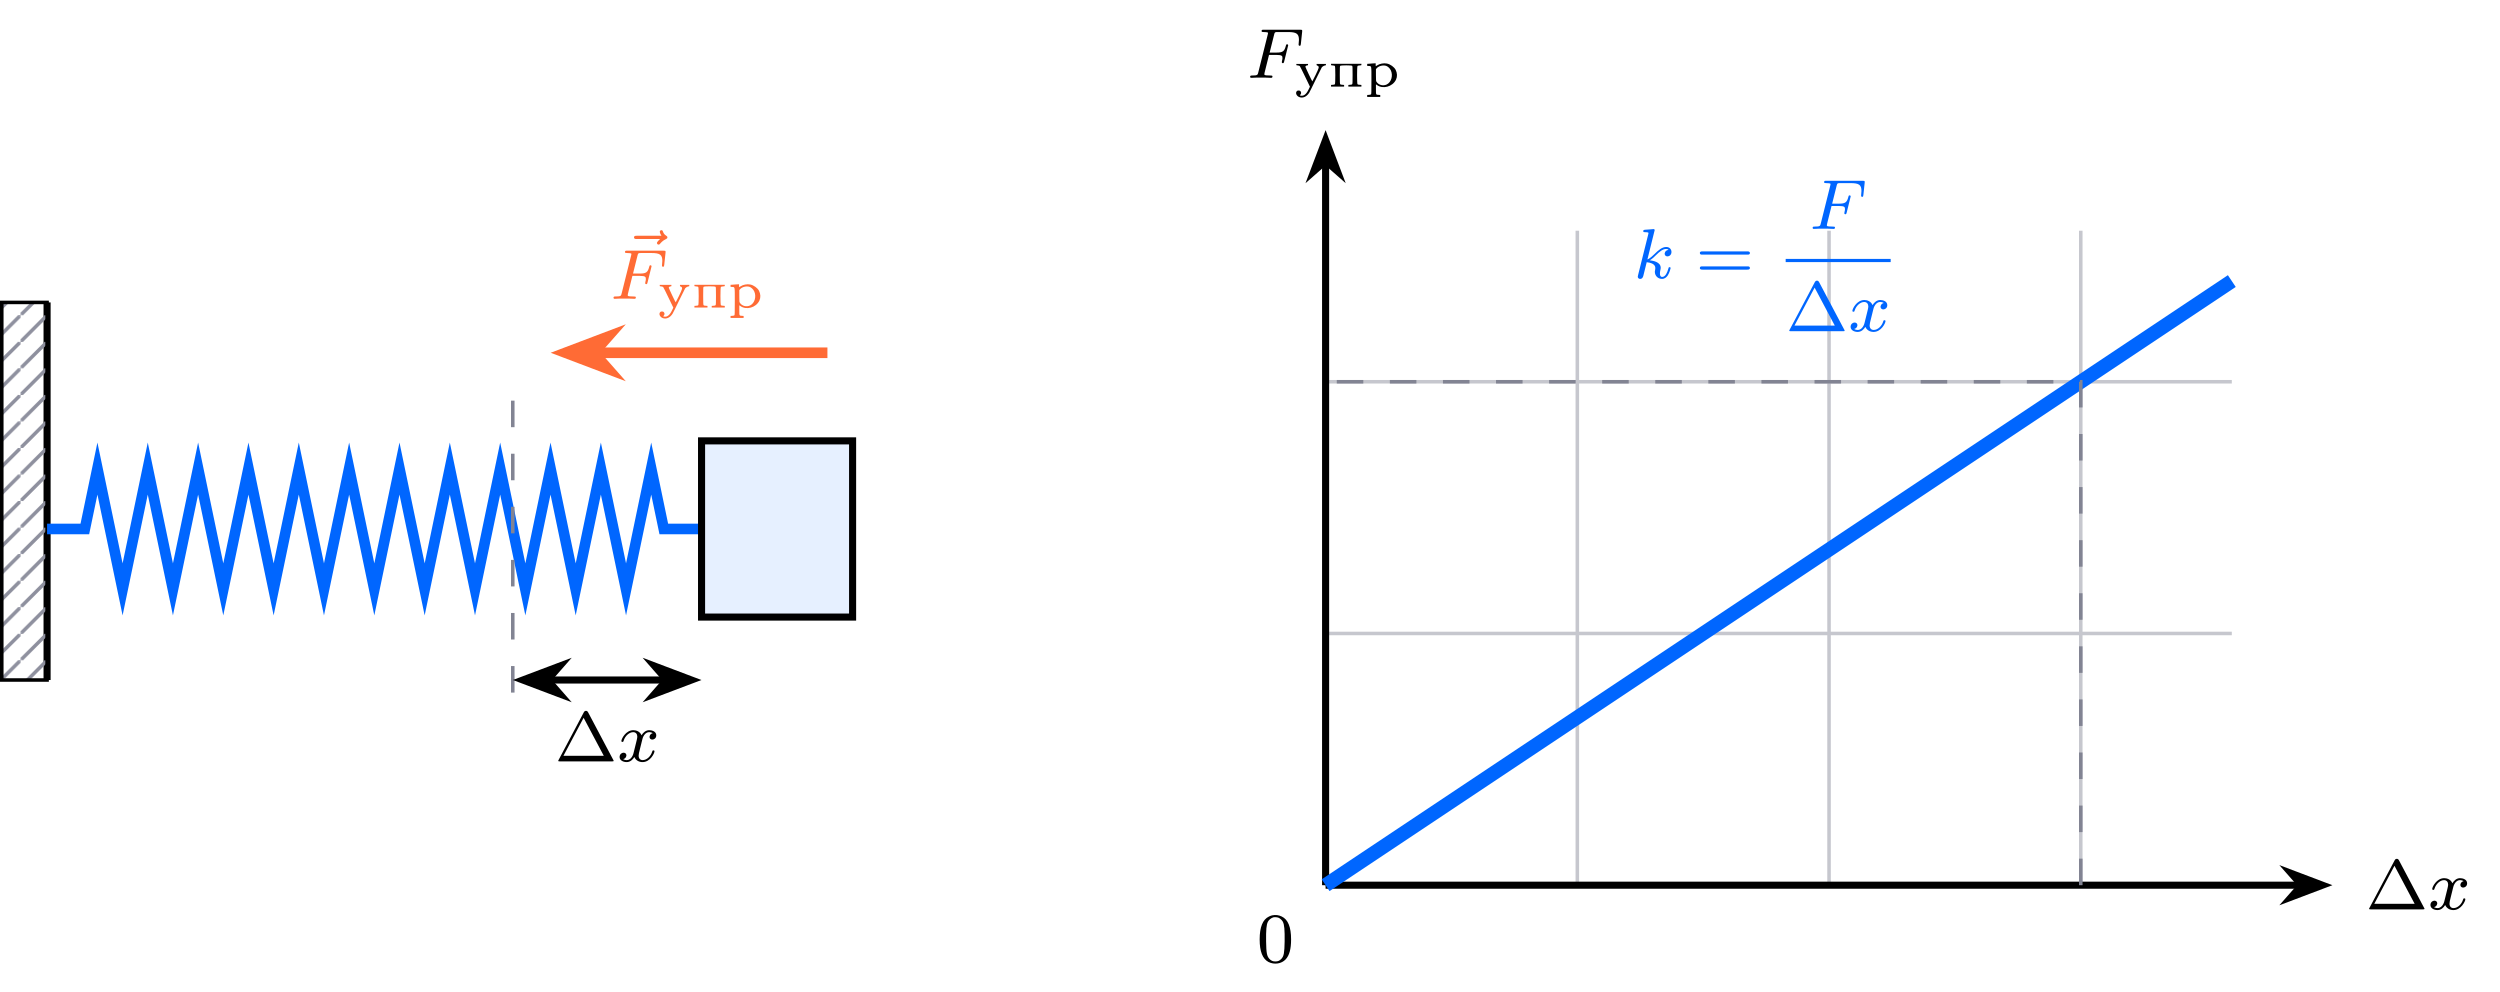
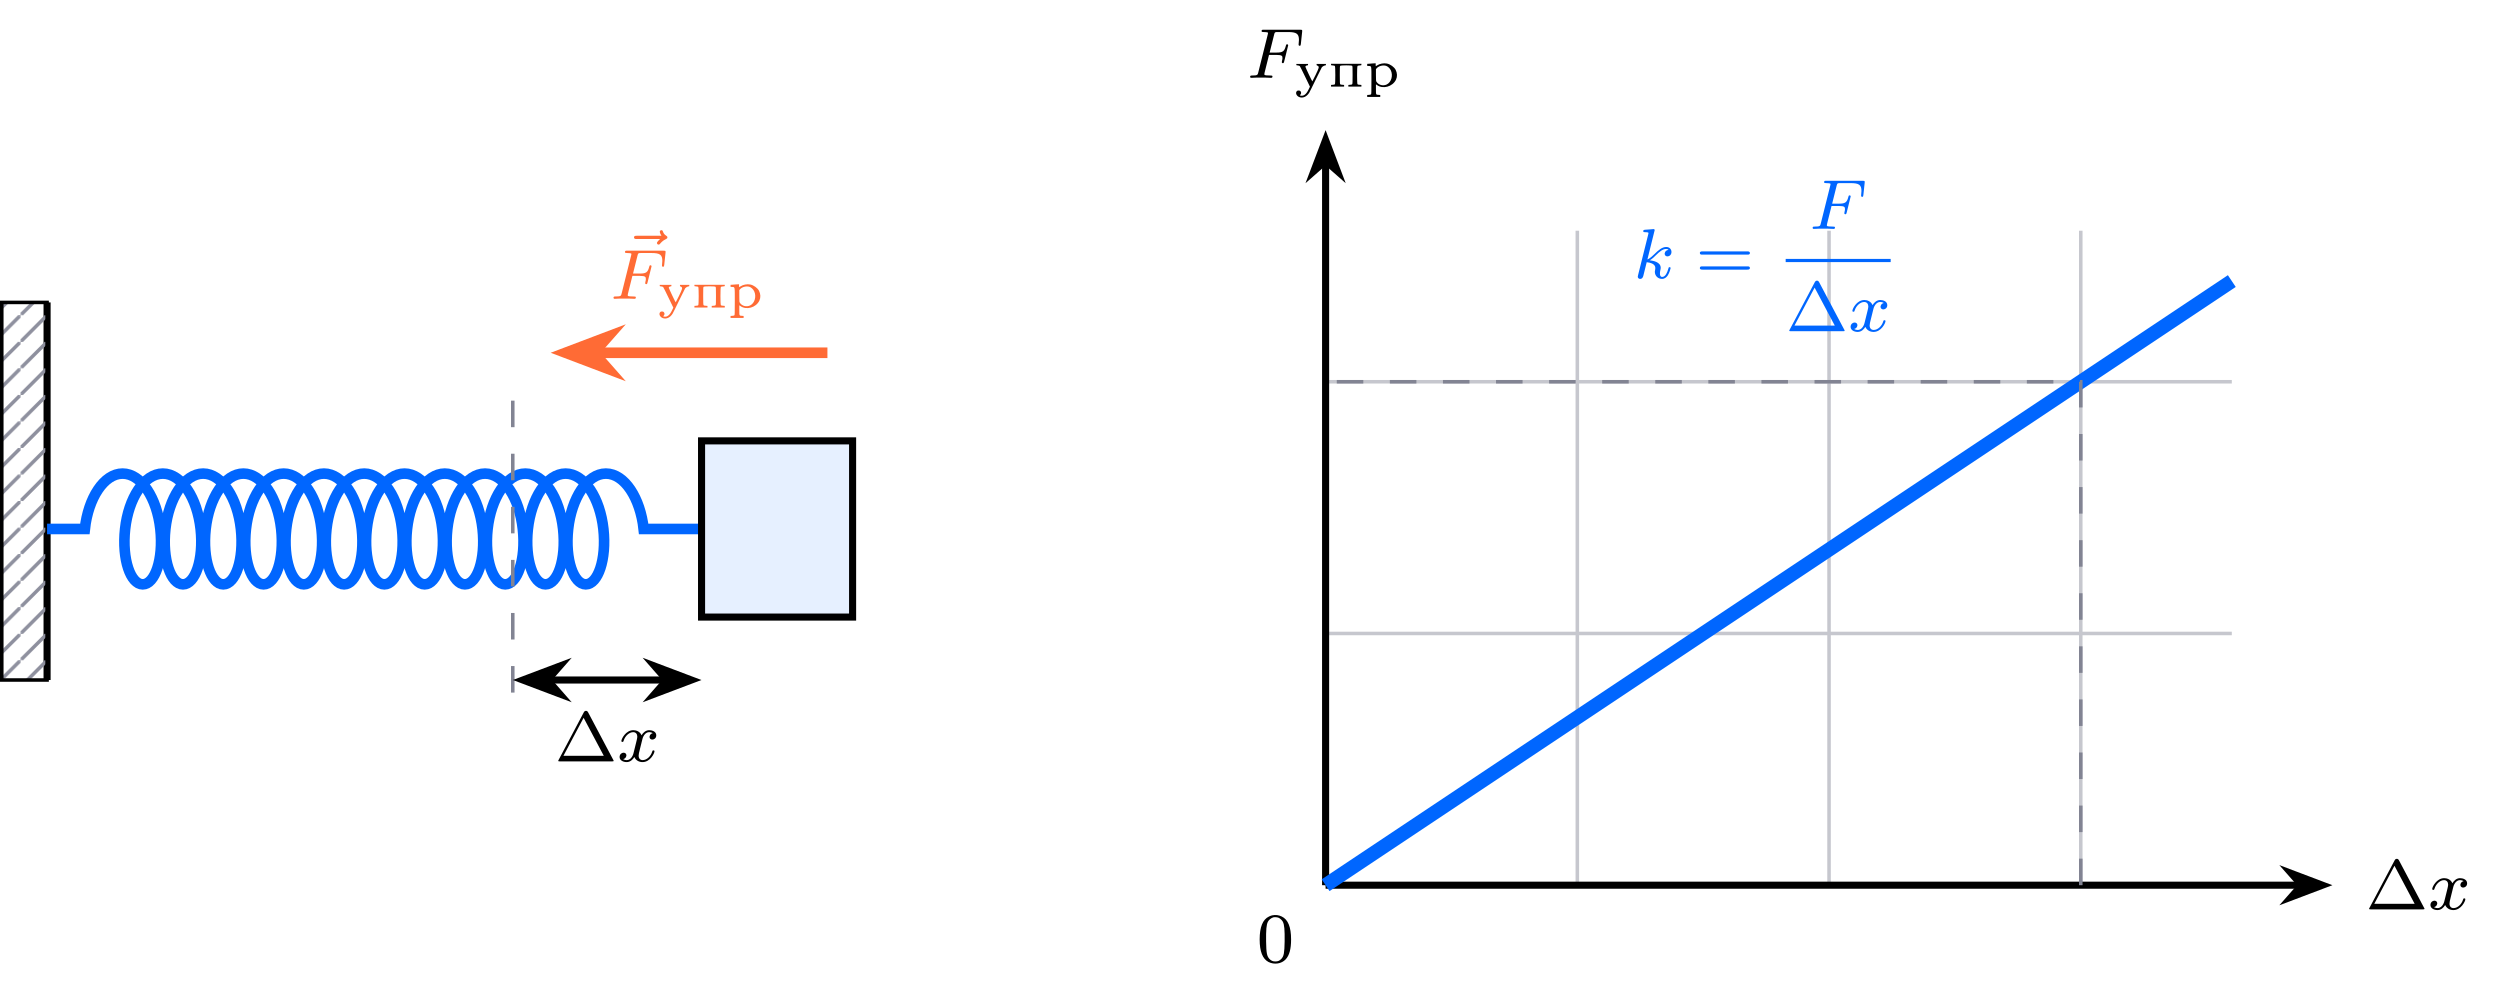
<svg xmlns="http://www.w3.org/2000/svg" xmlns:xlink="http://www.w3.org/1999/xlink" version="1.1" width="365.979pt" height="145.159pt" viewBox="-70.007 -70.007 281.522 111.661">
  <defs>
    <pattern height="3.0" id="pgfpat3" patternTransform="matrix(1.0 0.0 0.0 1.0 0.0 0.0)" patternUnits="userSpaceOnUse" width="3.0" />
    <symbol id="pgfsym3">
      <g stroke-width="0.4">
        <path d="M0 0L3.1 3.1" fill="none" />
      </g>
    </symbol>
-     <path id="g3-48" d="M1.753-5.268C1.666-5.252 1.498-5.197 1.379-5.133C.669-4.798 .327-3.945 .327-2.55C.327-1.196 .654-.367 1.315-.016C1.969 .319 2.782 .199 3.252-.303C3.674-.757 3.866-1.467 3.866-2.55C3.866-3.945 3.523-4.798 2.813-5.133C2.479-5.3 2.128-5.34 1.753-5.268ZM2.487-4.981C2.654-4.894 2.861-4.694 2.933-4.551C3.108-4.224 3.156-3.626 3.14-2.319C3.116-1.012 3.053-.669 2.766-.359C2.566-.151 2.383-.072 2.096-.072S1.626-.151 1.427-.359C1.14-.669 1.076-1.012 1.052-2.319C1.036-3.626 1.084-4.224 1.259-4.551C1.355-4.75 1.618-4.965 1.857-5.037C1.993-5.085 2.343-5.053 2.487-4.981Z" />
+     <path id="g2-1" d="M3.762-5.531C3.674-5.691 3.579-5.691 3.523-5.691S3.371-5.691 3.284-5.531L.462-.199C.406-.112 .406-.096 .406-.08C.406 0 .47 0 .598 0H6.448C6.583 0 6.639 0 6.639-.08C6.639-.096 6.639-.112 6.583-.199L3.762-5.531ZM3.26-4.91L5.531-.63H.988L3.26-4.91Z" />
+     <path id="g2-61" d="M5.826-2.654C5.946-2.654 6.105-2.654 6.105-2.837S5.914-3.021 5.794-3.021H.781C.662-3.021 .47-3.021 .47-2.837S.63-2.654 .749-2.654H5.826ZM5.794-.964C5.914-.964 6.105-.964 6.105-1.148S5.946-1.331 5.826-1.331H.749C.63-1.331 .47-1.331 .47-1.148S.662-.964 .781-.964H5.794Z" />
    <path id="g0-239" d="M.299-2.493C.299-2.403 .299-2.403 .496-2.391C.646-2.379 .705-2.367 .735-2.319C.795-2.242 .795-.365 .735-.281C.705-.239 .646-.221 .496-.215L.299-.197V-.108V-.012H1.034H1.769V-.108V-.197L1.566-.215C1.417-.221 1.357-.239 1.327-.281C1.297-.329 1.285-.532 1.285-1.321C1.285-2.176 1.291-2.307 1.333-2.349C1.405-2.421 2.612-2.421 2.678-2.349C2.72-2.307 2.726-2.176 2.726-1.321C2.726-.532 2.72-.329 2.684-.281C2.654-.239 2.594-.221 2.445-.215L2.248-.197V-.108V-.012H2.983H3.718V-.108V-.197L3.521-.215C3.365-.221 3.312-.239 3.276-.281C3.216-.365 3.216-2.242 3.276-2.319C3.312-2.367 3.365-2.379 3.521-2.391C3.712-2.403 3.718-2.403 3.718-2.493V-2.576H2.008H.299Z" />
    <path id="g0-240" d="M.944-2.618C.879-2.612 .711-2.6 .574-2.588L.329-2.57V-2.457V-2.343L.514-2.331C.831-2.307 .807-2.427 .807-.669C.807 .669 .801 .837 .759 .867C.735 .891 .622 .915 .52 .921L.329 .933V1.04V1.154H1.064H1.799V1.04V.933L1.608 .921C1.309 .903 1.315 .921 1.315 .275V-.269L1.417-.197C2.086 .311 3.198 .006 3.575-.795C3.736-1.142 3.718-1.53 3.533-1.901C3.365-2.218 2.941-2.529 2.552-2.606C2.2-2.684 1.722-2.588 1.447-2.397C1.375-2.349 1.309-2.307 1.303-2.307C1.291-2.307 1.285-2.379 1.285-2.475V-2.636L1.172-2.63C1.112-2.63 1.01-2.624 .944-2.618ZM2.457-2.349C2.648-2.289 2.887-2.068 2.989-1.847C3.264-1.261 3.049-.502 2.534-.251C2.128-.054 1.626-.179 1.387-.538C1.321-.634 1.315-.658 1.315-1.303V-1.973L1.393-2.068C1.62-2.331 2.086-2.457 2.457-2.349Z" />
    <path id="g0-243" d="M.239-2.481C.239-2.409 .245-2.403 .406-2.391C.514-2.379 .592-2.355 .628-2.319C.658-2.289 .927-1.751 1.225-1.13L1.769 0L1.62 .305C1.357 .867 1.052 1.094 .693 .998L.628 .98L.699 .891C.801 .777 .801 .628 .705 .514C.646 .448 .61 .43 .49 .43C.377 .43 .341 .448 .281 .514C.102 .723 .275 1.076 .604 1.184C.992 1.315 1.411 1.118 1.686 .681C1.739 .592 2.068-.06 2.409-.777C2.756-1.494 3.067-2.122 3.102-2.176C3.18-2.277 3.395-2.397 3.503-2.397C3.551-2.397 3.569-2.415 3.569-2.481V-2.564H3.043H2.517V-2.481C2.517-2.427 2.534-2.397 2.558-2.397S2.636-2.367 2.678-2.337C2.821-2.224 2.792-2.128 2.409-1.327C2.212-.927 2.05-.598 2.038-.598C2.008-.598 1.255-2.188 1.255-2.248C1.255-2.319 1.369-2.397 1.476-2.397C1.542-2.397 1.554-2.409 1.554-2.481V-2.564H.897H.239Z" />
-     <path id="g2-1" d="M3.762-5.531C3.674-5.691 3.579-5.691 3.523-5.691S3.371-5.691 3.284-5.531L.462-.199C.406-.112 .406-.096 .406-.08C.406 0 .47 0 .598 0H6.448C6.583 0 6.639 0 6.639-.08C6.639-.096 6.639-.112 6.583-.199L3.762-5.531ZM3.26-4.91L5.531-.63H.988L3.26-4.91Z" />
-     <path id="g2-61" d="M5.826-2.654C5.946-2.654 6.105-2.654 6.105-2.837S5.914-3.021 5.794-3.021H.781C.662-3.021 .47-3.021 .47-2.837S.63-2.654 .749-2.654H5.826ZM5.794-.964C5.914-.964 6.105-.964 6.105-1.148S5.946-1.331 5.826-1.331H.749C.63-1.331 .47-1.331 .47-1.148S.662-.964 .781-.964H5.794Z" />
+     <path id="g3-48" d="M1.753-5.268C1.666-5.252 1.498-5.197 1.379-5.133C.669-4.798 .327-3.945 .327-2.55C.327-1.196 .654-.367 1.315-.016C1.969 .319 2.782 .199 3.252-.303C3.674-.757 3.866-1.467 3.866-2.55C3.866-3.945 3.523-4.798 2.813-5.133C2.479-5.3 2.128-5.34 1.753-5.268ZM2.487-4.981C2.654-4.894 2.861-4.694 2.933-4.551C3.108-4.224 3.156-3.626 3.14-2.319C3.116-1.012 3.053-.669 2.766-.359C2.566-.151 2.383-.072 2.096-.072S1.626-.151 1.427-.359C1.14-.669 1.076-1.012 1.052-2.319C1.036-3.626 1.084-4.224 1.259-4.551C1.355-4.75 1.618-4.965 1.857-5.037C1.993-5.085 2.343-5.053 2.487-4.981Z" />
    <path id="g1-70" d="M2.519-2.582H3.347C4.001-2.582 4.033-2.455 4.033-2.224C4.033-2.168 4.033-2.088 3.977-1.881C3.969-1.849 3.961-1.785 3.961-1.761C3.961-1.753 3.961-1.65 4.081-1.65C4.176-1.65 4.2-1.73 4.224-1.833L4.647-3.539C4.655-3.555 4.678-3.658 4.678-3.666C4.678-3.698 4.655-3.778 4.551-3.778C4.455-3.778 4.439-3.706 4.415-3.61C4.256-2.989 4.073-2.845 3.363-2.845H2.59L3.092-4.854C3.164-5.141 3.172-5.157 3.499-5.157H4.67C5.619-5.157 5.89-4.957 5.89-4.272C5.89-4.105 5.85-3.897 5.85-3.746C5.85-3.65 5.906-3.61 5.97-3.61C6.081-3.61 6.089-3.682 6.105-3.818L6.249-5.173C6.257-5.212 6.257-5.268 6.257-5.308C6.257-5.42 6.161-5.42 6.017-5.42H1.929C1.785-5.42 1.682-5.42 1.682-5.276C1.682-5.157 1.777-5.157 1.913-5.157C1.969-5.157 2.08-5.157 2.216-5.141C2.383-5.125 2.407-5.109 2.407-5.029C2.407-4.989 2.399-4.957 2.375-4.87L1.315-.63C1.243-.327 1.227-.263 .638-.263C.486-.263 .391-.263 .391-.112C.391-.08 .414 0 .518 0C.685 0 .877-.024 1.052-.024H2.152C2.303-.016 2.59 0 2.742 0C2.798 0 2.909 0 2.909-.151C2.909-.263 2.813-.263 2.646-.263S2.415-.263 2.232-.279C2.016-.303 1.993-.327 1.993-.422C1.993-.43 1.993-.478 2.024-.598L2.519-2.582Z" />
    <path id="g1-107" d="M2.327-5.292C2.335-5.308 2.359-5.412 2.359-5.42C2.359-5.46 2.327-5.531 2.232-5.531C2.2-5.531 1.953-5.507 1.769-5.491L1.323-5.46C1.148-5.444 1.068-5.436 1.068-5.292C1.068-5.181 1.18-5.181 1.275-5.181C1.658-5.181 1.658-5.133 1.658-5.061C1.658-5.037 1.658-5.021 1.618-4.878L.486-.343C.454-.223 .454-.175 .454-.167C.454-.032 .566 .08 .717 .08C.988 .08 1.052-.175 1.084-.287C1.164-.622 1.371-1.467 1.459-1.801C1.897-1.753 2.431-1.602 2.431-1.148C2.431-1.108 2.431-1.068 2.415-.988C2.391-.885 2.375-.773 2.375-.733C2.375-.263 2.726 .08 3.188 .08C3.523 .08 3.73-.167 3.834-.319C4.025-.614 4.152-1.092 4.152-1.14C4.152-1.219 4.089-1.243 4.033-1.243C3.937-1.243 3.921-1.196 3.889-1.052C3.786-.677 3.579-.143 3.204-.143C2.997-.143 2.949-.319 2.949-.534C2.949-.638 2.957-.733 2.997-.917C3.005-.948 3.037-1.076 3.037-1.164C3.037-1.817 2.216-1.961 1.809-2.016C2.104-2.192 2.375-2.463 2.471-2.566C2.909-2.997 3.268-3.292 3.65-3.292C3.754-3.292 3.85-3.268 3.913-3.188C3.483-3.132 3.483-2.758 3.483-2.75C3.483-2.574 3.618-2.455 3.794-2.455C4.009-2.455 4.248-2.63 4.248-2.957C4.248-3.228 4.057-3.515 3.658-3.515C3.196-3.515 2.782-3.164 2.327-2.71C1.865-2.256 1.666-2.168 1.538-2.112L2.327-5.292Z" />
    <path id="g1-120" d="M3.993-3.18C3.642-3.092 3.626-2.782 3.626-2.75C3.626-2.574 3.762-2.455 3.937-2.455S4.384-2.59 4.384-2.933C4.384-3.387 3.881-3.515 3.587-3.515C3.212-3.515 2.909-3.252 2.726-2.941C2.55-3.363 2.136-3.515 1.809-3.515C.94-3.515 .454-2.519 .454-2.295C.454-2.224 .51-2.192 .574-2.192C.669-2.192 .685-2.232 .709-2.327C.893-2.909 1.371-3.292 1.785-3.292C2.096-3.292 2.248-3.068 2.248-2.782C2.248-2.622 2.152-2.256 2.088-2C2.032-1.769 1.857-1.06 1.817-.909C1.706-.478 1.419-.143 1.06-.143C1.028-.143 .821-.143 .654-.255C1.02-.343 1.02-.677 1.02-.685C1.02-.869 .877-.98 .701-.98C.486-.98 .255-.797 .255-.494C.255-.128 .646 .08 1.052 .08C1.474 .08 1.769-.239 1.913-.494C2.088-.104 2.455 .08 2.837 .08C3.706 .08 4.184-.917 4.184-1.14C4.184-1.219 4.121-1.243 4.065-1.243C3.969-1.243 3.953-1.188 3.929-1.108C3.77-.574 3.316-.143 2.853-.143C2.59-.143 2.399-.319 2.399-.654C2.399-.813 2.447-.996 2.558-1.443C2.614-1.682 2.79-2.383 2.829-2.534C2.941-2.949 3.22-3.292 3.579-3.292C3.618-3.292 3.826-3.292 3.993-3.18Z" />
    <path id="g1-126" d="M4.392-4.718L4.2-4.527C4.065-4.384 4.041-4.328 4.041-4.272C4.041-4.176 4.129-4.089 4.224-4.089C4.312-4.089 4.352-4.144 4.376-4.168C4.487-4.296 4.678-4.535 5.053-4.71C5.133-4.75 5.22-4.79 5.22-4.902C5.22-5.005 5.141-5.045 5.101-5.077C4.838-5.236 4.766-5.42 4.726-5.539C4.71-5.603 4.67-5.715 4.543-5.715C4.423-5.715 4.36-5.611 4.36-5.531C4.36-5.483 4.415-5.276 4.551-5.085H1.761C1.634-5.085 1.459-5.085 1.459-4.902S1.634-4.718 1.761-4.718H4.392Z" />
  </defs>
  <g id="page1">
    <g stroke-miterlimit="10" transform="translate(-64.70608,-7.60492)scale(0.996264,-0.996264)">
      <g fill="#000" stroke="#000">
        <g stroke-width="0.4">
          <g stroke-width="0.8">
            <path d="M0-14.226V28.453" fill="none" />
          </g>
          <pattern id="pgfupat1" xlink:href="#pgfpat3">
            <g fill="#8d8f9d" stroke="#8d8f9d">
              <use xlink:href="#pgfsym3" />
            </g>
          </pattern>
          <g fill="url(#pgfupat1)">
            <path d="M-5.121-14.226V28.453H0V-14.226ZM0 28.453" />
          </g>
          <g stroke-width="1.2">
            <g fill="#06f" stroke="#06f">
-               <path d="M0 2.845H4.268L5.691 9.674L8.536-3.983L11.381 9.674L14.226-3.983L17.072 9.674L19.917-3.983L22.762 9.674L25.607-3.983L28.453 9.674L31.298-3.983L34.143 9.674L36.988-3.983L39.834 9.674L42.679-3.983L45.524 9.674L48.369-3.983L51.215 9.674L54.06-3.983L56.905 9.674L59.75-3.983L62.596 9.674L65.441-3.983L68.286 9.674L69.709 2.845H73.977" fill="none" />
+               <path d="M0 2.845H4.268C4.647 6.319 6.419 9.105 8.536 9.105C10.652 9.105 12.424 6.319 12.803 2.845C13.183-.629 12.169-3.414 10.812-3.414C9.454-3.414 8.441-.629 8.82 2.845C9.2 6.319 10.972 9.105 13.088 9.105S16.977 6.319 17.356 2.845C17.735-.629 16.722-3.414 15.364-3.414C14.006-3.414 12.993-.629 13.372 2.845C13.752 6.319 15.524 9.105 17.641 9.105C19.757 9.105 21.529 6.319 21.908 2.845C22.288-.629 21.274-3.414 19.917-3.414C18.559-3.414 17.545-.629 17.925 2.845C18.305 6.319 20.077 9.105 22.193 9.105S26.081 6.319 26.461 2.845C26.84-.629 25.827-3.414 24.469-3.414C23.111-3.414 22.098-.629 22.477 2.845C22.857 6.319 24.629 9.105 26.745 9.105C28.862 9.105 30.634 6.319 31.013 2.845C31.393-.629 30.379-3.414 29.021-3.414C27.664-3.414 26.65-.629 27.03 2.845C27.409 6.319 29.182 9.105 31.298 9.105C33.414 9.105 35.186 6.319 35.566 2.845C35.945-.629 34.932-3.414 33.574-3.414C32.216-3.414 31.203-.629 31.582 2.845C31.962 6.319 33.734 9.105 35.85 9.105C37.967 9.105 39.739 6.319 40.118 2.845C40.497-.629 39.484-3.414 38.126-3.414C36.769-3.414 35.755-.629 36.135 2.845C36.514 6.319 38.286 9.105 40.403 9.105C42.519 9.105 44.291 6.319 44.671 2.845C45.05-.629 44.036-3.414 42.679-3.414C41.321-3.414 40.308-.629 40.687 2.845C41.067 6.319 42.839 9.105 44.955 9.105C47.072 9.105 48.844 6.319 49.223 2.845C49.602-.629 48.589-3.414 47.231-3.414C45.874-3.414 44.86-.629 45.239 2.845C45.619 6.319 47.391 9.105 49.508 9.105C51.624 9.105 53.396 6.319 53.775 2.845C54.155-.629 53.141-3.414 51.784-3.414C50.426-3.414 49.413-.629 49.792 2.845C50.172 6.319 51.944 9.105 54.06 9.105S57.949 6.319 58.328 2.845C58.707-.629 57.694-3.414 56.336-3.414C54.978-3.414 53.965-.629 54.344 2.845C54.724 6.319 56.496 9.105 58.613 9.105C60.729 9.105 62.501 6.319 62.88 2.845C63.26-.629 62.246-3.414 60.889-3.414C59.531-3.414 58.517-.629 58.897 2.845C59.277 6.319 61.049 9.105 63.165 9.105S67.053 6.319 67.433 2.845H67.433H73.977" fill="none" />
            </g>
          </g>
          <g stroke-width="0.8">
            <g fill="#e6f0ff">
              <path d="M73.977-7.113V12.804H91.049V-7.113ZM91.049 12.804" />
            </g>
          </g>
          <g stroke-width="1.2">
            <g fill="#ff6b35" stroke="#ff6b35">
              <path d="M88.204 22.762H62.082" fill="none" />
              <g transform="matrix(-1.0,0.0,0.0,-1.0,65.30547,22.76227)">
                <g stroke-dasharray="none" stroke-dashoffset="0.0">
                  <g stroke-linejoin="miter">
                    <path d="M6.691 0L1.938 1.802L3.524 0L1.938-1.802Z" />
                  </g>
                </g>
              </g>
              <g transform="translate(63.63033,28.8608)">
                <g stroke="none" transform="scale(-1.00375,1.00375)translate(-64.70608,-7.60492)scale(-1,-1)">
                  <g fill="#ff6b35">
                    <g stroke="none">
                      <g fill="#ff6b35">
                        <use x="-63.463" y="-9.62" xlink:href="#g1-126" />
                        <use x="-64.706" y="-7.605" xlink:href="#g1-70" />
                        <use x="-59.347" y="-6.609" xlink:href="#g0-243" />
                        <use x="-55.501" y="-6.609" xlink:href="#g0-239" />
                        <use x="-51.462" y="-6.609" xlink:href="#g0-240" />
                      </g>
                    </g>
                  </g>
                </g>
              </g>
            </g>
          </g>
          <g stroke-dasharray="3.0,3.0" stroke-dashoffset="0.0">
            <g fill="#828493" stroke="#828493">
              <path d="M52.638-15.649V19.917" fill="none" />
            </g>
          </g>
          <g stroke-width="0.8">
            <path d="M56.763-14.226H69.852" fill="none" />
            <g transform="matrix(-1.0,0.0,0.0,-1.0,59.23775,-14.22636)">
              <g stroke-dasharray="none" stroke-dashoffset="0.0">
                <g stroke-linejoin="miter">
                  <path d="M5.461 0L1.292 1.576L2.674 0L1.292-1.576Z" />
                </g>
              </g>
            </g>
            <g transform="translate(67.37729,-14.22636)">
              <g stroke-dasharray="none" stroke-dashoffset="0.0">
                <g stroke-linejoin="miter">
                  <path d="M5.461 0L1.292 1.576L2.674 0L1.292-1.576Z" />
                </g>
              </g>
            </g>
            <g fill="#000" stroke="#000">
              <g fill="#000" stroke="#000">
</g>
              <g transform="translate(57.37341,-23.42516)">
                <g stroke="none" transform="scale(-1.00375,1.00375)translate(-64.70608,-7.60492)scale(-1,-1)">
                  <g fill="#000">
                    <g stroke="none">
                      <use x="-64.706" y="-7.605" xlink:href="#g2-1" />
                      <use x="-57.649" y="-7.605" xlink:href="#g1-120" />
                    </g>
                  </g>
                </g>
              </g>
            </g>
          </g>
        </g>
      </g>
    </g>
    <g stroke-miterlimit="10" transform="translate(79.26737,29.67427)scale(0.996264,-0.996264)">
      <g fill="#000" stroke="#000">
        <g stroke-width="0.4">
          <g fill="#c6c7ce" stroke="#c6c7ce">
            <g stroke-width="0.4">
              <path d="M0 0H102.43M0 28.453H102.43M0 56.905H102.43M0 0V73.977M28.453 0V73.977M56.905 0V73.977M85.358 0V73.977M102.43 73.977" fill="none" />
            </g>
          </g>
          <g stroke-width="0.8">
            <path d="M0 0H110.131" fill="none" />
            <g transform="translate(107.871,0.0)">
              <g stroke-dasharray="none" stroke-dashoffset="0.0">
                <g stroke-linejoin="miter">
                  <path d="M4.801 0L1.292 1.329L2.46 0L1.292-1.329Z" />
                </g>
              </g>
            </g>
            <g transform="translate(117.5431,-2.73332)">
              <g stroke="none" transform="scale(-1.00375,1.00375)translate(79.26737,29.67427)scale(-1,-1)">
                <g fill="#000">
                  <g stroke="none">
                    <use x="79.267" y="29.674" xlink:href="#g2-1" />
                    <use x="86.324" y="29.674" xlink:href="#g1-120" />
                  </g>
                </g>
              </g>
            </g>
          </g>
          <g stroke-width="0.8">
            <path d="M0 0V81.678" fill="none" />
            <g transform="matrix(0.0,1.0,-1.0,0.0,0.0,79.41827)">
              <g stroke-dasharray="none" stroke-dashoffset="0.0">
                <g stroke-linejoin="miter">
                  <path d="M4.801 0L1.292 1.329L2.46 0L1.292-1.329Z" />
                </g>
              </g>
            </g>
            <g transform="translate(-8.92426,91.25676)">
              <g stroke="none" transform="scale(-1.00375,1.00375)translate(79.26737,29.67427)scale(-1,-1)">
                <g fill="#000">
                  <g stroke="none">
                    <use x="79.267" y="29.674" xlink:href="#g1-70" />
                    <use x="84.626" y="30.671" xlink:href="#g0-243" />
                    <use x="88.472" y="30.671" xlink:href="#g0-239" />
                    <use x="92.512" y="30.671" xlink:href="#g0-240" />
                  </g>
                </g>
              </g>
            </g>
          </g>
          <g stroke-width="1.6">
            <g fill="#06f" stroke="#06f">
              <path d="M0 0L102.43 68.286" fill="none" />
            </g>
          </g>
          <g stroke-dasharray="3.0,3.0" stroke-dashoffset="0.0">
            <g fill="#828493" stroke="#828493">
              <path d="M85.358 0V56.905H0" fill="none" />
            </g>
          </g>
          <g transform="translate(-7.78111,-8.692)">
            <g stroke="none" transform="scale(-1.00375,1.00375)translate(79.26737,29.67427)scale(-1,-1)">
              <g fill="#000">
                <g stroke="none">
                  <use x="79.267" y="29.674" xlink:href="#g3-48" />
                </g>
              </g>
            </g>
          </g>
          <g fill="#06f" stroke="#06f">
            <g fill="#06f" stroke="#06f">
</g>
            <g transform="translate(34.83034,68.60963)">
              <g stroke="none" transform="scale(-1.00375,1.00375)translate(79.26737,29.67427)scale(-1,-1)">
                <g fill="#06f">
                  <g stroke="none">
                    <g fill="#06f">
                      <use x="79.267" y="29.674" xlink:href="#g1-107" />
                      <use x="86.241" y="29.674" xlink:href="#g2-61" />
                      <use x="99.02" y="24.124" xlink:href="#g1-70" />
                    </g>
                    <rect x="96.376" y="27.502" height=".359" width="11.824" fill="#06f" />
                    <g fill="#06f">
                      <use x="96.376" y="35.645" xlink:href="#g2-1" />
                      <use x="103.433" y="35.645" xlink:href="#g1-120" />
                    </g>
                  </g>
                </g>
              </g>
            </g>
          </g>
        </g>
      </g>
    </g>
  </g>
</svg>
